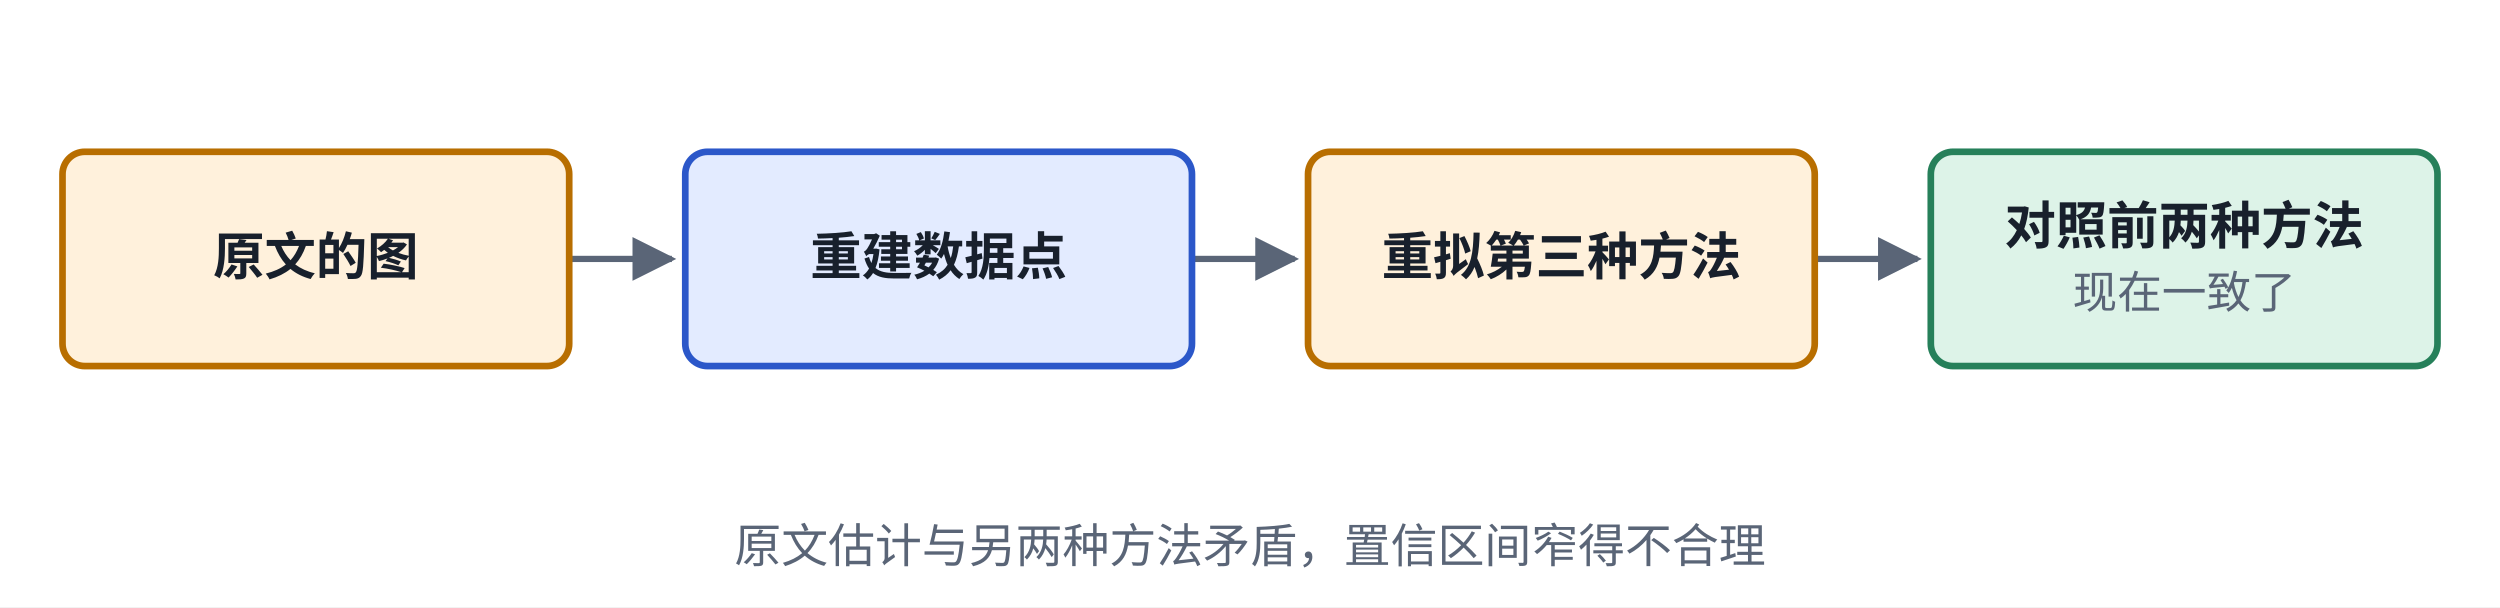
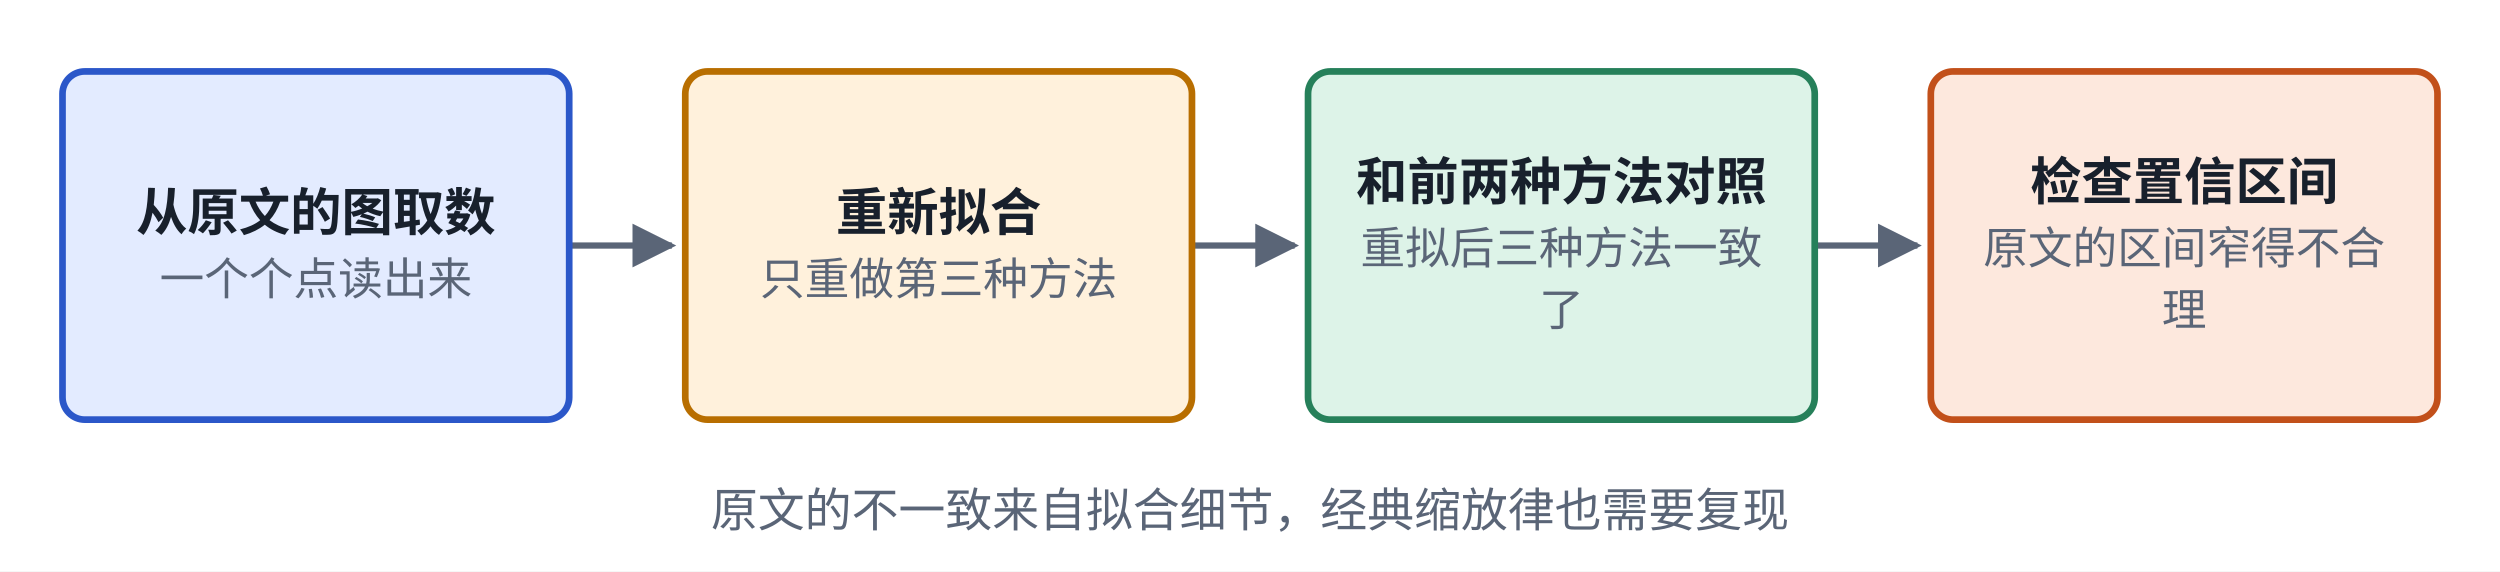
- <svg xmlns="http://www.w3.org/2000/svg" viewBox="0 0 560 136" width="560" height="136" role="img" aria-label="Chinchilla 复现结构">
+ <svg xmlns="http://www.w3.org/2000/svg" viewBox="0 0 560 128" width="560" height="128" role="img" aria-label="Chinchilla 复现结构">
  <defs>
    <marker id="ah-cards3" viewBox="0 0 10 10" refX="9" refY="5" markerWidth="7" markerHeight="7" orient="auto-start-reverse">
      <path d="M0,0 L10,5 L0,10 z" fill="#5A6577" />
    </marker>
  </defs>
-   <rect x="0" y="0" width="560" height="136" fill="#ffffff" />
-   <path d="M127.5,58 L150.5,58" fill="none" stroke="#5A6577" stroke-width="1.4" marker-end="url(#ah-cards3)" />
-   <path d="M267,58 L290,58" fill="none" stroke="#5A6577" stroke-width="1.4" marker-end="url(#ah-cards3)" />
-   <path d="M406.5,58 L429.5,58" fill="none" stroke="#5A6577" stroke-width="1.4" marker-end="url(#ah-cards3)" />
-   <rect x="14" y="34" width="113.5" height="48" rx="5" fill="#FFF1DC" stroke="#B86E00" stroke-width="1.5" />
-   <rect x="153.5" y="34" width="113.5" height="48" rx="5" fill="#E3EBFF" stroke="#2B57C9" stroke-width="1.5" />
-   <rect x="293" y="34" width="113.5" height="48" rx="5" fill="#FFF1DC" stroke="#B86E00" stroke-width="1.5" />
-   <rect x="432.5" y="34" width="113.5" height="48" rx="5" fill="#DDF3E8" stroke="#26805A" stroke-width="1.5" />
-   <text x="70.75" y="61.565" text-anchor="middle" font-size="11.5" font-weight="600" fill="#18202C" font-family="PingFang SC, Noto Sans CJK SC, Microsoft YaHei, sans-serif">原文的图</text>
-   <text x="210.25" y="61.565" text-anchor="middle" font-size="11.5" font-weight="600" fill="#18202C" font-family="PingFang SC, Noto Sans CJK SC, Microsoft YaHei, sans-serif">重建数据点</text>
-   <text x="349.75" y="61.565" text-anchor="middle" font-size="11.5" font-weight="600" fill="#18202C" font-family="PingFang SC, Noto Sans CJK SC, Microsoft YaHei, sans-serif">重拟第三种方法</text>
-   <text x="489.25" y="54.665" text-anchor="middle" font-size="11.5" font-weight="600" fill="#18202C" font-family="PingFang SC, Noto Sans CJK SC, Microsoft YaHei, sans-serif">对照前两种方法</text>
-   <text x="489.25" y="69.035" text-anchor="middle" font-size="10" font-weight="400" fill="#5A6577" font-family="PingFang SC, Noto Sans CJK SC, Microsoft YaHei, sans-serif">现在一致了</text>
-   <text x="280" y="126" text-anchor="middle" font-size="10.5" font-weight="500" fill="#5A6577" font-family="PingFang SC, Noto Sans CJK SC, Microsoft YaHei, sans-serif">原文估计与另两种方法矛盾，置信区间窄得不合理</text>
+   <rect x="0" y="0" width="560" height="128" fill="#ffffff" />
+   <path d="M127.5,55 L150.5,55" fill="none" stroke="#5A6577" stroke-width="1.4" marker-end="url(#ah-cards3)" />
+   <path d="M267,55 L290,55" fill="none" stroke="#5A6577" stroke-width="1.4" marker-end="url(#ah-cards3)" />
+   <path d="M406.5,55 L429.5,55" fill="none" stroke="#5A6577" stroke-width="1.4" marker-end="url(#ah-cards3)" />
+   <rect x="14" y="16" width="113.5" height="78" rx="5" fill="#E3EBFF" stroke="#2B57C9" stroke-width="1.5" />
+   <rect x="153.5" y="16" width="113.5" height="78" rx="5" fill="#FFF1DC" stroke="#B86E00" stroke-width="1.5" />
+   <rect x="293" y="16" width="113.5" height="78" rx="5" fill="#DDF3E8" stroke="#26805A" stroke-width="1.5" />
+   <rect x="432.5" y="16" width="113.5" height="78" rx="5" fill="#FDE8DD" stroke="#C2501A" stroke-width="1.5" />
+   <text x="70.75" y="51.665" text-anchor="middle" font-size="11.5" font-weight="600" fill="#18202C" font-family="PingFang SC, Noto Sans CJK SC, Microsoft YaHei, sans-serif">从原文的图取数</text>
+   <text x="70.75" y="66.035" text-anchor="middle" font-size="10" font-weight="400" fill="#5A6577" font-family="PingFang SC, Noto Sans CJK SC, Microsoft YaHei, sans-serif">一个个点读出来</text>
+   <text x="210.25" y="51.665" text-anchor="middle" font-size="11.5" font-weight="600" fill="#18202C" font-family="PingFang SC, Noto Sans CJK SC, Microsoft YaHei, sans-serif">重新拟合</text>
+   <text x="210.25" y="66.035" text-anchor="middle" font-size="10" font-weight="400" fill="#5A6577" font-family="PingFang SC, Noto Sans CJK SC, Microsoft YaHei, sans-serif">只重做第三种方法</text>
+   <text x="349.75" y="44.765" text-anchor="middle" font-size="11.5" font-weight="600" fill="#18202C" font-family="PingFang SC, Noto Sans CJK SC, Microsoft YaHei, sans-serif">和前两种方法对照</text>
+   <text x="349.75" y="59.135" text-anchor="middle" font-size="10" font-weight="400" fill="#5A6577" font-family="PingFang SC, Noto Sans CJK SC, Microsoft YaHei, sans-serif">重拟后三种方法一致</text>
+   <text x="349.75" y="72.935" text-anchor="middle" font-size="10" font-weight="400" fill="#5A6577" font-family="PingFang SC, Noto Sans CJK SC, Microsoft YaHei, sans-serif">了</text>
+   <text x="489.25" y="44.765" text-anchor="middle" font-size="11.5" font-weight="600" fill="#18202C" font-family="PingFang SC, Noto Sans CJK SC, Microsoft YaHei, sans-serif">检查置信区间</text>
+   <text x="489.25" y="59.135" text-anchor="middle" font-size="10" font-weight="400" fill="#5A6577" font-family="PingFang SC, Noto Sans CJK SC, Microsoft YaHei, sans-serif">原文的区间窄得不合</text>
+   <text x="489.25" y="72.935" text-anchor="middle" font-size="10" font-weight="400" fill="#5A6577" font-family="PingFang SC, Noto Sans CJK SC, Microsoft YaHei, sans-serif">理</text>
+   <text x="280" y="118" text-anchor="middle" font-size="10.5" font-weight="500" fill="#5A6577" font-family="PingFang SC, Noto Sans CJK SC, Microsoft YaHei, sans-serif">原文的不一致来自拟合细节，经典缩放律也需要复现</text>
</svg>
